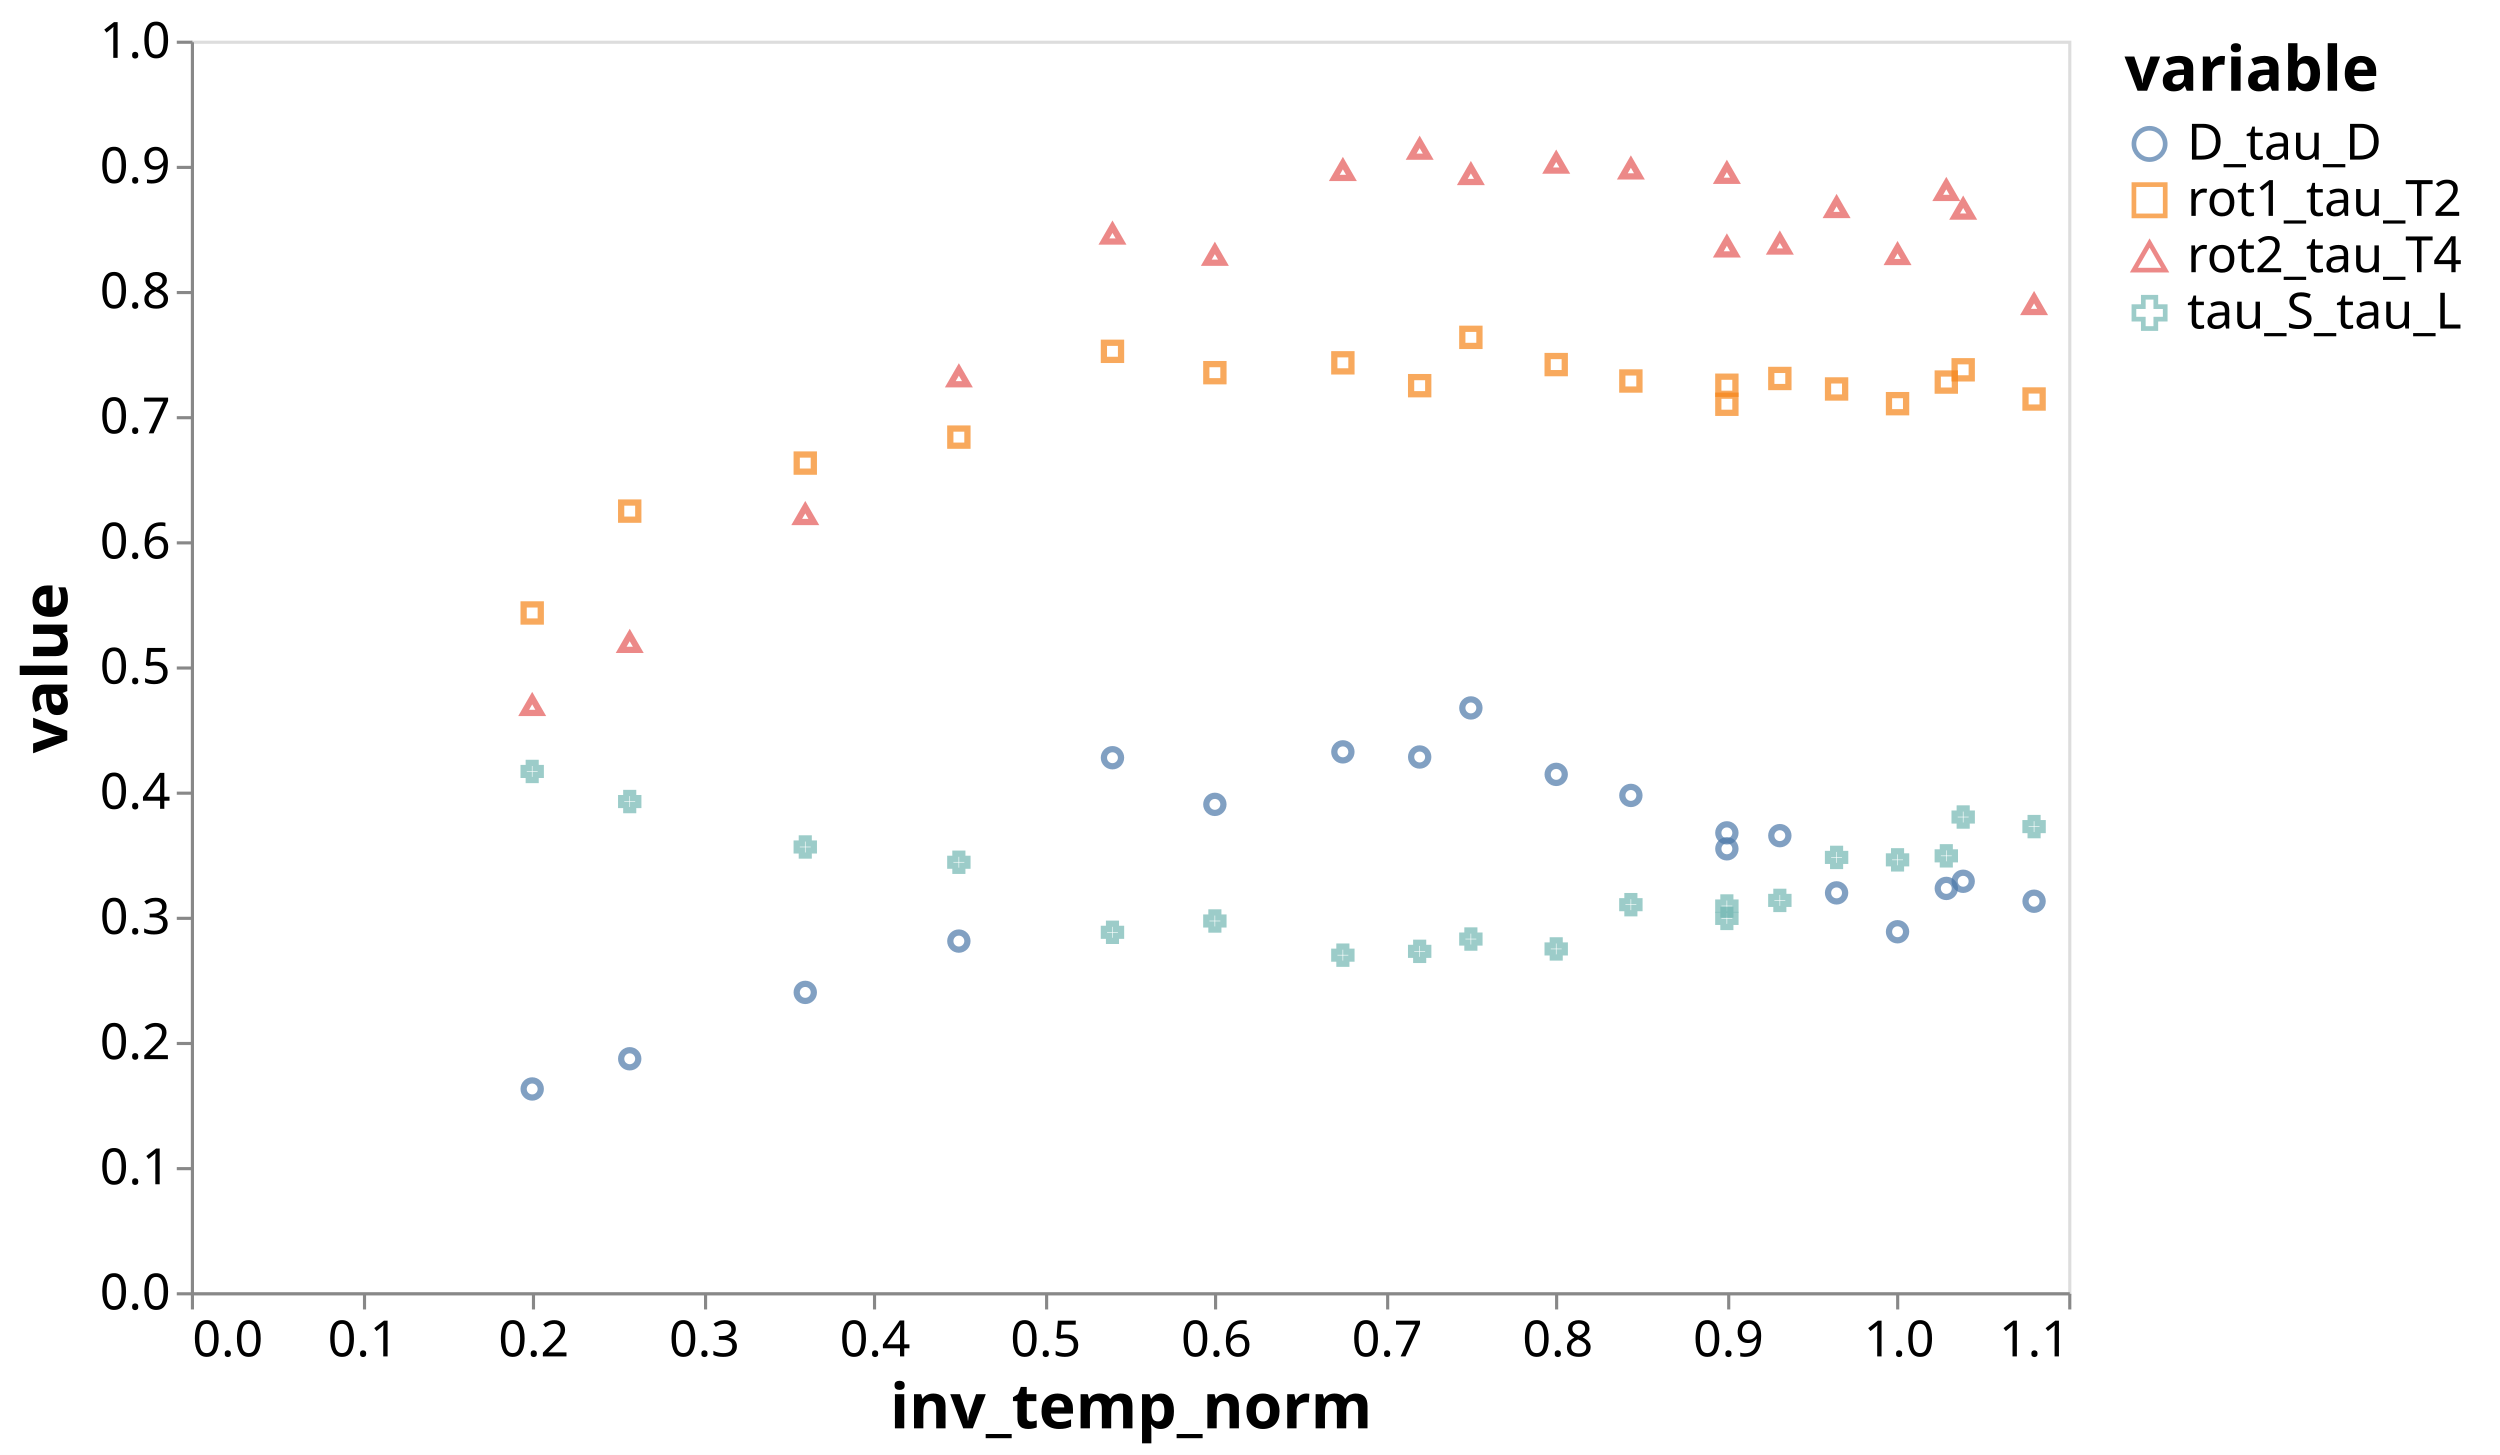
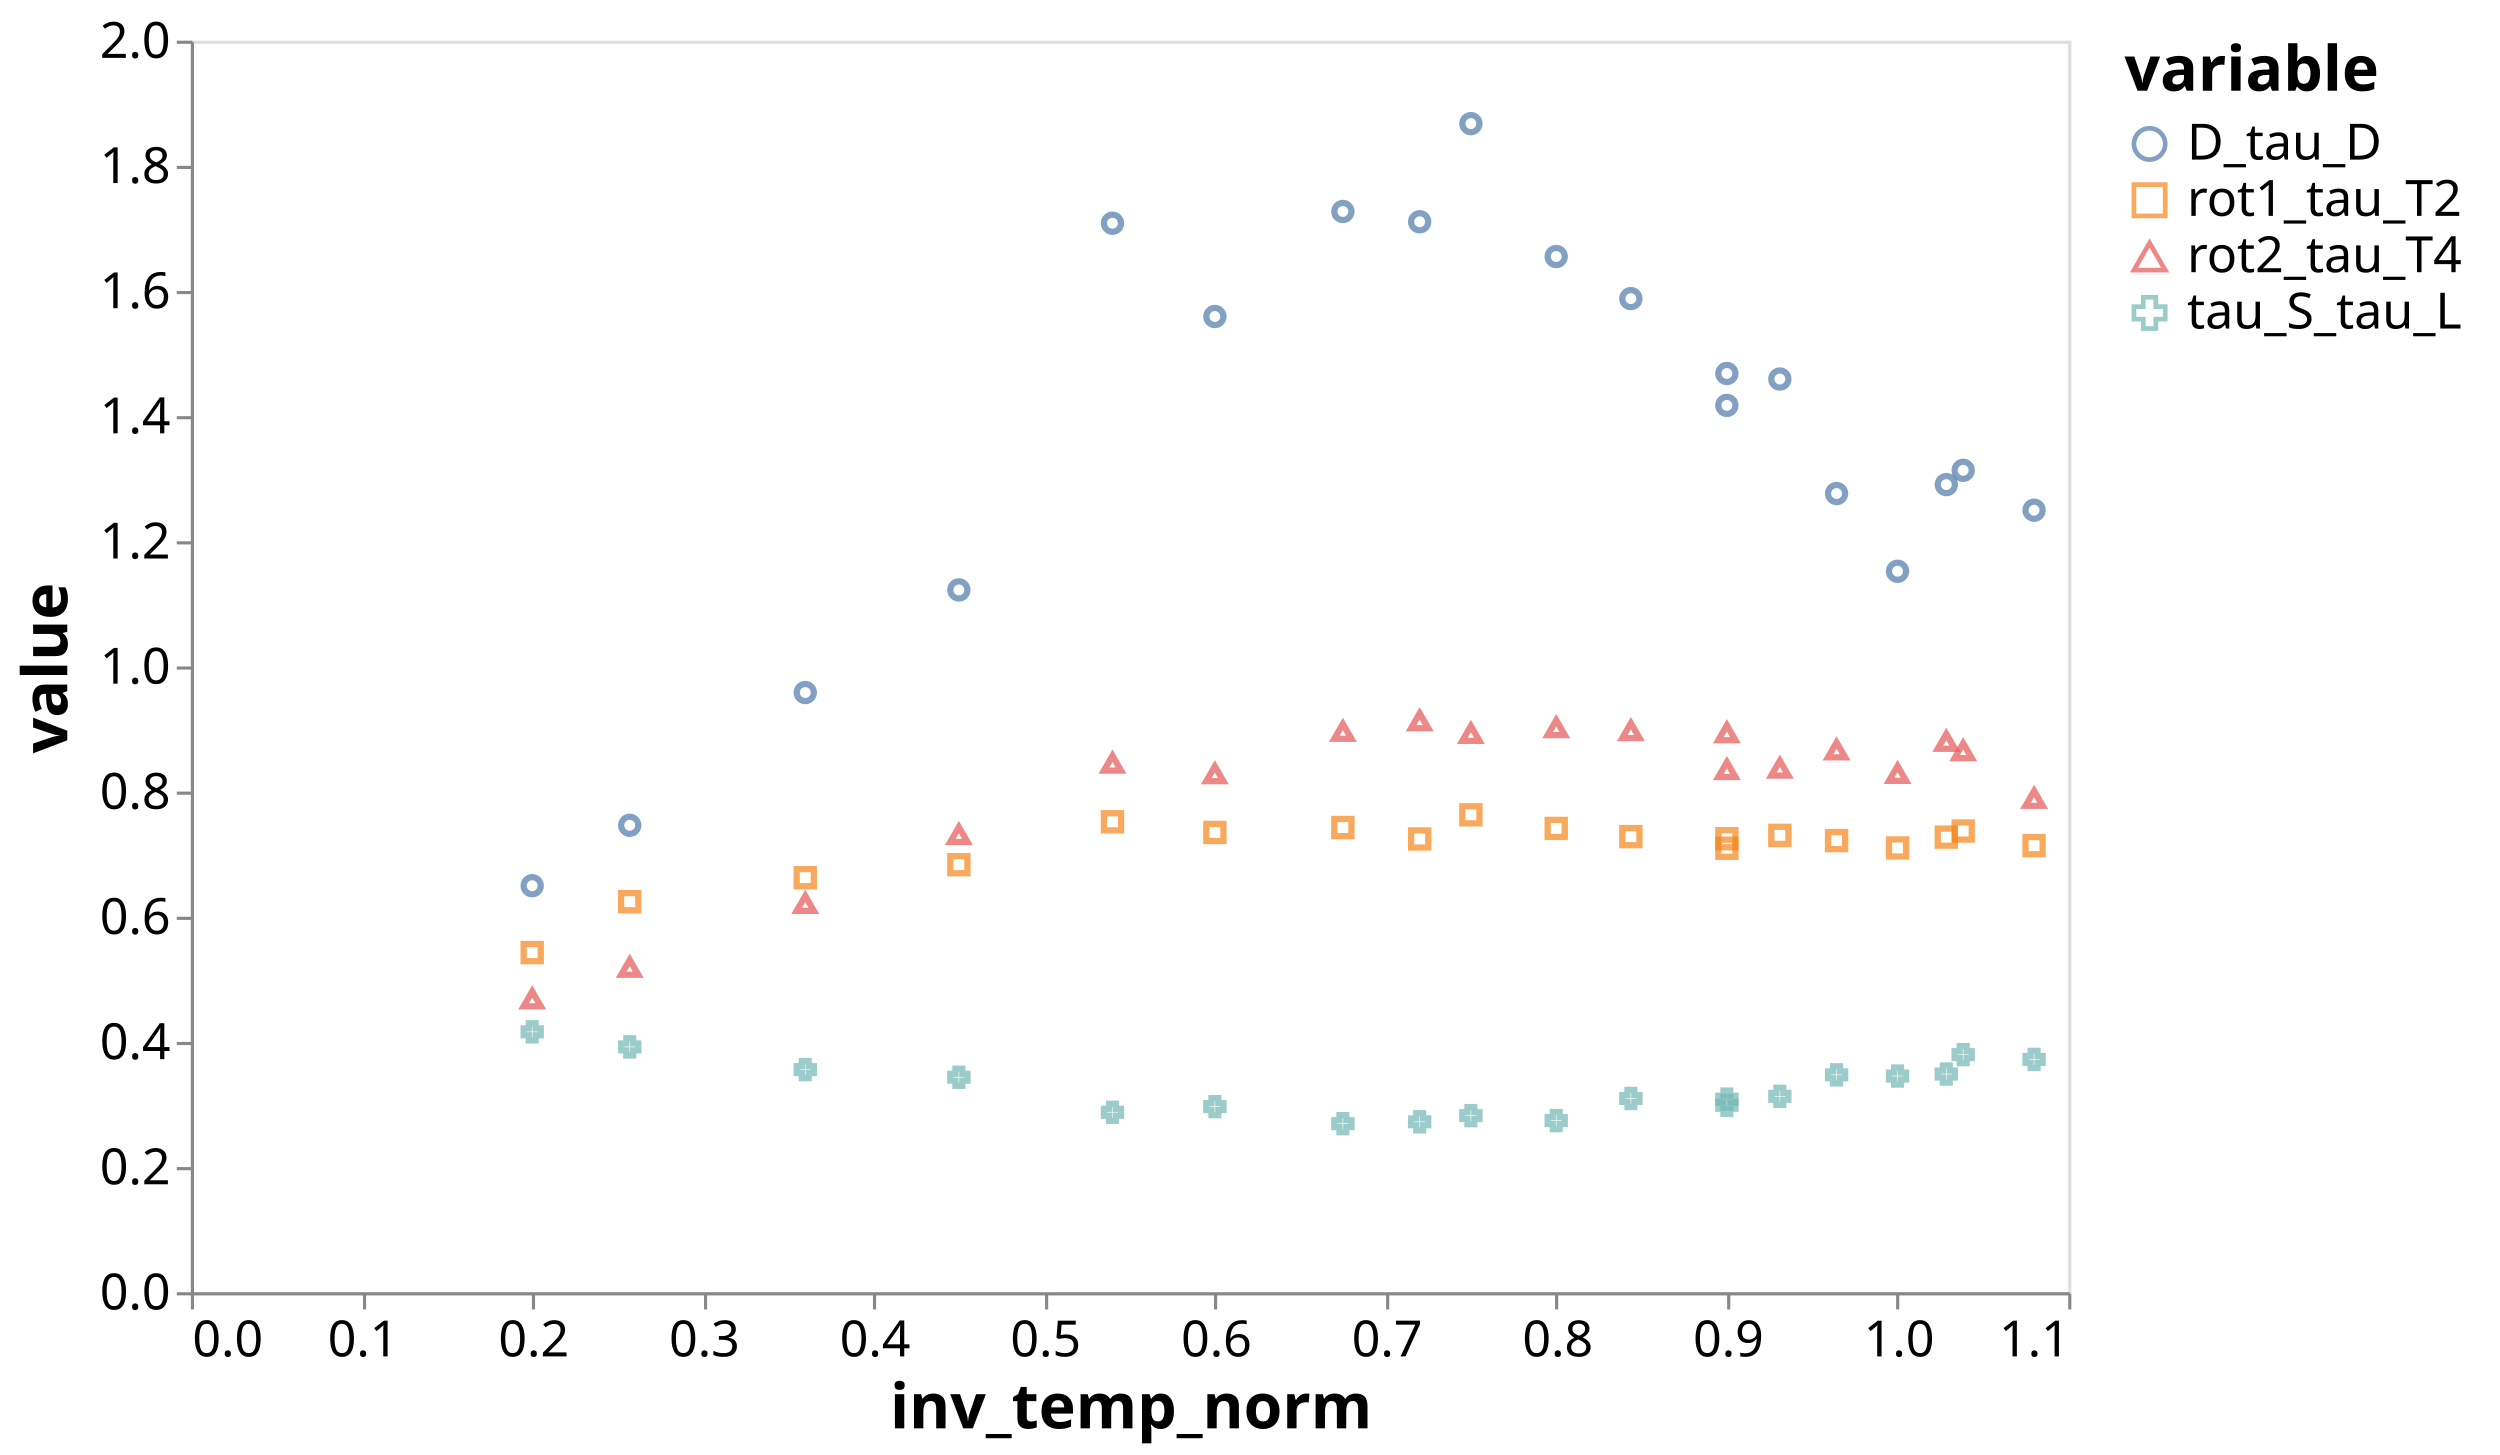
<svg xmlns="http://www.w3.org/2000/svg" class="marks" width="799" height="465" viewBox="0 0 799 465" version="1.1">
  <rect width="799" height="465" style="fill: white;" />
  <g transform="translate(61,13)">
    <g class="mark-group role-frame root">
      <g transform="translate(0,0)">
        <path class="background" d="M0.5,0.5h600v400h-600Z" style="fill: none; stroke: #ddd;" />
        <g>
          <g class="mark-symbol role-mark marks">
-             <path transform="translate(109.0909,335.0374)" d="M2.739,0A2.739,2.739,0,1,1,-2.739,0A2.739,2.739,0,1,1,2.739,0" style="fill: none; stroke: #4c78a8; stroke-width: 2; opacity: 0.7;" />
-             <path transform="translate(140.2597,325.3839)" d="M2.739,0A2.739,2.739,0,1,1,-2.739,0A2.739,2.739,0,1,1,2.739,0" style="fill: none; stroke: #4c78a8; stroke-width: 2; opacity: 0.7;" />
-             <path transform="translate(196.3636,304.1681)" d="M2.739,0A2.739,2.739,0,1,1,-2.739,0A2.739,2.739,0,1,1,2.739,0" style="fill: none; stroke: #4c78a8; stroke-width: 2; opacity: 0.7;" />
-             <path transform="translate(245.4545,287.7709)" d="M2.739,0A2.739,2.739,0,1,1,-2.739,0A2.739,2.739,0,1,1,2.739,0" style="fill: none; stroke: #4c78a8; stroke-width: 2; opacity: 0.7;" />
-             <path transform="translate(327.2727,244.0752)" d="M2.739,0A2.739,2.739,0,1,1,-2.739,0A2.739,2.739,0,1,1,2.739,0" style="fill: none; stroke: #4c78a8; stroke-width: 2; opacity: 0.7;" />
-             <path transform="translate(392.7273,228.9374)" d="M2.739,0A2.739,2.739,0,1,1,-2.739,0A2.739,2.739,0,1,1,2.739,0" style="fill: none; stroke: #4c78a8; stroke-width: 2; opacity: 0.7;" />
-             <path transform="translate(436.3636,234.4925)" d="M2.739,0A2.739,2.739,0,1,1,-2.739,0A2.739,2.739,0,1,1,2.739,0" style="fill: none; stroke: #4c78a8; stroke-width: 2; opacity: 0.7;" />
-             <path transform="translate(490.9091,258.2805)" d="M2.739,0A2.739,2.739,0,1,1,-2.739,0A2.739,2.739,0,1,1,2.739,0" style="fill: none; stroke: #4c78a8; stroke-width: 2; opacity: 0.7;" />
-             <path transform="translate(561.039,270.9394)" d="M2.739,0A2.739,2.739,0,1,1,-2.739,0A2.739,2.739,0,1,1,2.739,0" style="fill: none; stroke: #4c78a8; stroke-width: 2; opacity: 0.7;" />
-             <path transform="translate(294.5455,229.1688)" d="M2.739,0A2.739,2.739,0,1,1,-2.739,0A2.739,2.739,0,1,1,2.739,0" style="fill: none; stroke: #4c78a8; stroke-width: 2; opacity: 0.7;" />
-             <path transform="translate(368.1818,227.2951)" d="M2.739,0A2.739,2.739,0,1,1,-2.739,0A2.739,2.739,0,1,1,2.739,0" style="fill: none; stroke: #4c78a8; stroke-width: 2; opacity: 0.7;" />
-             <path transform="translate(409.0909,213.2563)" d="M2.739,0A2.739,2.739,0,1,1,-2.739,0A2.739,2.739,0,1,1,2.739,0" style="fill: none; stroke: #4c78a8; stroke-width: 2; opacity: 0.7;" />
-             <path transform="translate(460.2273,241.218)" d="M2.739,0A2.739,2.739,0,1,1,-2.739,0A2.739,2.739,0,1,1,2.739,0" style="fill: none; stroke: #4c78a8; stroke-width: 2; opacity: 0.7;" />
-             <path transform="translate(490.9091,253.1849)" d="M2.739,0A2.739,2.739,0,1,1,-2.739,0A2.739,2.739,0,1,1,2.739,0" style="fill: none; stroke: #4c78a8; stroke-width: 2; opacity: 0.7;" />
-             <path transform="translate(507.837,254.0725)" d="M2.739,0A2.739,2.739,0,1,1,-2.739,0A2.739,2.739,0,1,1,2.739,0" style="fill: none; stroke: #4c78a8; stroke-width: 2; opacity: 0.7;" />
-             <path transform="translate(525.974,272.3651)" d="M2.739,0A2.739,2.739,0,1,1,-2.739,0A2.739,2.739,0,1,1,2.739,0" style="fill: none; stroke: #4c78a8; stroke-width: 2; opacity: 0.7;" />
-             <path transform="translate(545.4545,284.7882)" d="M2.739,0A2.739,2.739,0,1,1,-2.739,0A2.739,2.739,0,1,1,2.739,0" style="fill: none; stroke: #4c78a8; stroke-width: 2; opacity: 0.7;" />
-             <path transform="translate(566.4336,268.657)" d="M2.739,0A2.739,2.739,0,1,1,-2.739,0A2.739,2.739,0,1,1,2.739,0" style="fill: none; stroke: #4c78a8; stroke-width: 2; opacity: 0.7;" />
-             <path transform="translate(589.0909,275.0337)" d="M2.739,0A2.739,2.739,0,1,1,-2.739,0A2.739,2.739,0,1,1,2.739,0" style="fill: none; stroke: #4c78a8; stroke-width: 2; opacity: 0.7;" />
-             <path transform="translate(109.0909,233.556)" d="M-2.739,-1.095L-2.739,1.095L-1.095,1.095L-1.095,2.739L1.095,2.739L1.095,1.095L2.739,1.095L2.739,-1.095L1.095,-1.095L1.095,-2.739L-1.095,-2.739L-1.095,-1.095Z" style="fill: none; stroke: #72b7b2; stroke-width: 2; opacity: 0.7;" />
-             <path transform="translate(140.2597,243.1752)" d="M-2.739,-1.095L-2.739,1.095L-1.095,1.095L-1.095,2.739L1.095,2.739L1.095,1.095L2.739,1.095L2.739,-1.095L1.095,-1.095L1.095,-2.739L-1.095,-2.739L-1.095,-1.095Z" style="fill: none; stroke: #72b7b2; stroke-width: 2; opacity: 0.7;" />
-             <path transform="translate(196.3636,257.6952)" d="M-2.739,-1.095L-2.739,1.095L-1.095,1.095L-1.095,2.739L1.095,2.739L1.095,1.095L2.739,1.095L2.739,-1.095L1.095,-1.095L1.095,-2.739L-1.095,-2.739L-1.095,-1.095Z" style="fill: none; stroke: #72b7b2; stroke-width: 2; opacity: 0.7;" />
-             <path transform="translate(245.4545,262.5759)" d="M-2.739,-1.095L-2.739,1.095L-1.095,1.095L-1.095,2.739L1.095,2.739L1.095,1.095L2.739,1.095L2.739,-1.095L1.095,-1.095L1.095,-2.739L-1.095,-2.739L-1.095,-1.095Z" style="fill: none; stroke: #72b7b2; stroke-width: 2; opacity: 0.7;" />
-             <path transform="translate(327.2727,281.3485)" d="M-2.739,-1.095L-2.739,1.095L-1.095,1.095L-1.095,2.739L1.095,2.739L1.095,1.095L2.739,1.095L2.739,-1.095L1.095,-1.095L1.095,-2.739L-1.095,-2.739L-1.095,-1.095Z" style="fill: none; stroke: #72b7b2; stroke-width: 2; opacity: 0.7;" />
-             <path transform="translate(392.7273,291.05)" d="M-2.739,-1.095L-2.739,1.095L-1.095,1.095L-1.095,2.739L1.095,2.739L1.095,1.095L2.739,1.095L2.739,-1.095L1.095,-1.095L1.095,-2.739L-1.095,-2.739L-1.095,-1.095Z" style="fill: none; stroke: #72b7b2; stroke-width: 2; opacity: 0.7;" />
-             <path transform="translate(436.3636,290.2775)" d="M-2.739,-1.095L-2.739,1.095L-1.095,1.095L-1.095,2.739L1.095,2.739L1.095,1.095L2.739,1.095L2.739,-1.095L1.095,-1.095L1.095,-2.739L-1.095,-2.739L-1.095,-1.095Z" style="fill: none; stroke: #72b7b2; stroke-width: 2; opacity: 0.7;" />
-             <path transform="translate(490.9091,280.5253)" d="M-2.739,-1.095L-2.739,1.095L-1.095,1.095L-1.095,2.739L1.095,2.739L1.095,1.095L2.739,1.095L2.739,-1.095L1.095,-1.095L1.095,-2.739L-1.095,-2.739L-1.095,-1.095Z" style="fill: none; stroke: #72b7b2; stroke-width: 2; opacity: 0.7;" />
-             <path transform="translate(561.039,260.5271)" d="M-2.739,-1.095L-2.739,1.095L-1.095,1.095L-1.095,2.739L1.095,2.739L1.095,1.095L2.739,1.095L2.739,-1.095L1.095,-1.095L1.095,-2.739L-1.095,-2.739L-1.095,-1.095Z" style="fill: none; stroke: #72b7b2; stroke-width: 2; opacity: 0.7;" />
-             <path transform="translate(294.5455,284.9633)" d="M-2.739,-1.095L-2.739,1.095L-1.095,1.095L-1.095,2.739L1.095,2.739L1.095,1.095L2.739,1.095L2.739,-1.095L1.095,-1.095L1.095,-2.739L-1.095,-2.739L-1.095,-1.095Z" style="fill: none; stroke: #72b7b2; stroke-width: 2; opacity: 0.7;" />
-             <path transform="translate(368.1818,292.27)" d="M-2.739,-1.095L-2.739,1.095L-1.095,1.095L-1.095,2.739L1.095,2.739L1.095,1.095L2.739,1.095L2.739,-1.095L1.095,-1.095L1.095,-2.739L-1.095,-2.739L-1.095,-1.095Z" style="fill: none; stroke: #72b7b2; stroke-width: 2; opacity: 0.7;" />
-             <path transform="translate(409.0909,287.1208)" d="M-2.739,-1.095L-2.739,1.095L-1.095,1.095L-1.095,2.739L1.095,2.739L1.095,1.095L2.739,1.095L2.739,-1.095L1.095,-1.095L1.095,-2.739L-1.095,-2.739L-1.095,-1.095Z" style="fill: none; stroke: #72b7b2; stroke-width: 2; opacity: 0.7;" />
-             <path transform="translate(460.2273,276.1353)" d="M-2.739,-1.095L-2.739,1.095L-1.095,1.095L-1.095,2.739L1.095,2.739L1.095,1.095L2.739,1.095L2.739,-1.095L1.095,-1.095L1.095,-2.739L-1.095,-2.739L-1.095,-1.095Z" style="fill: none; stroke: #72b7b2; stroke-width: 2; opacity: 0.7;" />
-             <path transform="translate(490.9091,276.5548)" d="M-2.739,-1.095L-2.739,1.095L-1.095,1.095L-1.095,2.739L1.095,2.739L1.095,1.095L2.739,1.095L2.739,-1.095L1.095,-1.095L1.095,-2.739L-1.095,-2.739L-1.095,-1.095Z" style="fill: none; stroke: #72b7b2; stroke-width: 2; opacity: 0.7;" />
-             <path transform="translate(507.837,274.7677)" d="M-2.739,-1.095L-2.739,1.095L-1.095,1.095L-1.095,2.739L1.095,2.739L1.095,1.095L2.739,1.095L2.739,-1.095L1.095,-1.095L1.095,-2.739L-1.095,-2.739L-1.095,-1.095Z" style="fill: none; stroke: #72b7b2; stroke-width: 2; opacity: 0.7;" />
-             <path transform="translate(525.974,261.0267)" d="M-2.739,-1.095L-2.739,1.095L-1.095,1.095L-1.095,2.739L1.095,2.739L1.095,1.095L2.739,1.095L2.739,-1.095L1.095,-1.095L1.095,-2.739L-1.095,-2.739L-1.095,-1.095Z" style="fill: none; stroke: #72b7b2; stroke-width: 2; opacity: 0.7;" />
-             <path transform="translate(545.4545,261.8082)" d="M-2.739,-1.095L-2.739,1.095L-1.095,1.095L-1.095,2.739L1.095,2.739L1.095,1.095L2.739,1.095L2.739,-1.095L1.095,-1.095L1.095,-2.739L-1.095,-2.739L-1.095,-1.095Z" style="fill: none; stroke: #72b7b2; stroke-width: 2; opacity: 0.7;" />
-             <path transform="translate(566.4336,248.1213)" d="M-2.739,-1.095L-2.739,1.095L-1.095,1.095L-1.095,2.739L1.095,2.739L1.095,1.095L2.739,1.095L2.739,-1.095L1.095,-1.095L1.095,-2.739L-1.095,-2.739L-1.095,-1.095Z" style="fill: none; stroke: #72b7b2; stroke-width: 2; opacity: 0.7;" />
-             <path transform="translate(589.0909,251.1814)" d="M-2.739,-1.095L-2.739,1.095L-1.095,1.095L-1.095,2.739L1.095,2.739L1.095,1.095L2.739,1.095L2.739,-1.095L1.095,-1.095L1.095,-2.739L-1.095,-2.739L-1.095,-1.095Z" style="fill: none; stroke: #72b7b2; stroke-width: 2; opacity: 0.7;" />
-             <path transform="translate(109.0909,182.905)" d="M-2.739,-2.739h5.477v5.477h-5.477Z" style="fill: none; stroke: #f58518; stroke-width: 2; opacity: 0.7;" />
-             <path transform="translate(140.2597,150.3508)" d="M-2.739,-2.739h5.477v5.477h-5.477Z" style="fill: none; stroke: #f58518; stroke-width: 2; opacity: 0.7;" />
-             <path transform="translate(196.3636,135.0029)" d="M-2.739,-2.739h5.477v5.477h-5.477Z" style="fill: none; stroke: #f58518; stroke-width: 2; opacity: 0.7;" />
-             <path transform="translate(245.4545,126.7033)" d="M-2.739,-2.739h5.477v5.477h-5.477Z" style="fill: none; stroke: #f58518; stroke-width: 2; opacity: 0.7;" />
-             <path transform="translate(327.2727,106.1075)" d="M-2.739,-2.739h5.477v5.477h-5.477Z" style="fill: none; stroke: #f58518; stroke-width: 2; opacity: 0.7;" />
-             <path transform="translate(392.7273,110.2601)" d="M-2.739,-2.739h5.477v5.477h-5.477Z" style="fill: none; stroke: #f58518; stroke-width: 2; opacity: 0.7;" />
-             <path transform="translate(436.3636,103.5228)" d="M-2.739,-2.739h5.477v5.477h-5.477Z" style="fill: none; stroke: #f58518; stroke-width: 2; opacity: 0.7;" />
-             <path transform="translate(490.9091,116.1979)" d="M-2.739,-2.739h5.477v5.477h-5.477Z" style="fill: none; stroke: #f58518; stroke-width: 2; opacity: 0.7;" />
-             <path transform="translate(561.039,109.1077)" d="M-2.739,-2.739h5.477v5.477h-5.477Z" style="fill: none; stroke: #f58518; stroke-width: 2; opacity: 0.7;" />
-             <path transform="translate(294.5455,99.28361)" d="M-2.739,-2.739h5.477v5.477h-5.477Z" style="fill: none; stroke: #f58518; stroke-width: 2; opacity: 0.7;" />
-             <path transform="translate(368.1818,102.9616)" d="M-2.739,-2.739h5.477v5.477h-5.477Z" style="fill: none; stroke: #f58518; stroke-width: 2; opacity: 0.7;" />
-             <path transform="translate(409.0909,94.81868)" d="M-2.739,-2.739h5.477v5.477h-5.477Z" style="fill: none; stroke: #f58518; stroke-width: 2; opacity: 0.7;" />
-             <path transform="translate(460.2273,108.7693)" d="M-2.739,-2.739h5.477v5.477h-5.477Z" style="fill: none; stroke: #f58518; stroke-width: 2; opacity: 0.7;" />
-             <path transform="translate(490.9091,110.1212)" d="M-2.739,-2.739h5.477v5.477h-5.477Z" style="fill: none; stroke: #f58518; stroke-width: 2; opacity: 0.7;" />
-             <path transform="translate(507.837,107.961)" d="M-2.739,-2.739h5.477v5.477h-5.477Z" style="fill: none; stroke: #f58518; stroke-width: 2; opacity: 0.7;" />
-             <path transform="translate(525.974,111.3127)" d="M-2.739,-2.739h5.477v5.477h-5.477Z" style="fill: none; stroke: #f58518; stroke-width: 2; opacity: 0.7;" />
-             <path transform="translate(545.4545,116.0149)" d="M-2.739,-2.739h5.477v5.477h-5.477Z" style="fill: none; stroke: #f58518; stroke-width: 2; opacity: 0.7;" />
-             <path transform="translate(566.4336,105.1912)" d="M-2.739,-2.739h5.477v5.477h-5.477Z" style="fill: none; stroke: #f58518; stroke-width: 2; opacity: 0.7;" />
-             <path transform="translate(589.0909,114.5231)" d="M-2.739,-2.739h5.477v5.477h-5.477Z" style="fill: none; stroke: #f58518; stroke-width: 2; opacity: 0.7;" />
-             <path transform="translate(109.0909,212.4888)" d="M0,-2.372L-2.739,2.372L2.739,2.372Z" style="fill: none; stroke: #e45756; stroke-width: 2; opacity: 0.7;" />
-             <path transform="translate(140.2597,192.3226)" d="M0,-2.372L-2.739,2.372L2.739,2.372Z" style="fill: none; stroke: #e45756; stroke-width: 2; opacity: 0.7;" />
-             <path transform="translate(196.3636,151.4663)" d="M0,-2.372L-2.739,2.372L2.739,2.372Z" style="fill: none; stroke: #e45756; stroke-width: 2; opacity: 0.7;" />
-             <path transform="translate(245.4545,107.4453)" d="M0,-2.372L-2.739,2.372L2.739,2.372Z" style="fill: none; stroke: #e45756; stroke-width: 2; opacity: 0.7;" />
-             <path transform="translate(327.2727,68.59729)" d="M0,-2.372L-2.739,2.372L2.739,2.372Z" style="fill: none; stroke: #e45756; stroke-width: 2; opacity: 0.7;" />
-             <path transform="translate(392.7273,34.70991)" d="M0,-2.372L-2.739,2.372L2.739,2.372Z" style="fill: none; stroke: #e45756; stroke-width: 2; opacity: 0.7;" />
-             <path transform="translate(436.3636,39.14326)" d="M0,-2.372L-2.739,2.372L2.739,2.372Z" style="fill: none; stroke: #e45756; stroke-width: 2; opacity: 0.7;" />
-             <path transform="translate(490.9091,42.40622)" d="M0,-2.372L-2.739,2.372L2.739,2.372Z" style="fill: none; stroke: #e45756; stroke-width: 2; opacity: 0.7;" />
-             <path transform="translate(561.039,47.88776)" d="M0,-2.372L-2.739,2.372L2.739,2.372Z" style="fill: none; stroke: #e45756; stroke-width: 2; opacity: 0.7;" />
-             <path transform="translate(294.5455,61.8222)" d="M0,-2.372L-2.739,2.372L2.739,2.372Z" style="fill: none; stroke: #e45756; stroke-width: 2; opacity: 0.7;" />
-             <path transform="translate(368.1818,41.49885)" d="M0,-2.372L-2.739,2.372L2.739,2.372Z" style="fill: none; stroke: #e45756; stroke-width: 2; opacity: 0.7;" />
-             <path transform="translate(409.0909,42.80363)" d="M0,-2.372L-2.739,2.372L2.739,2.372Z" style="fill: none; stroke: #e45756; stroke-width: 2; opacity: 0.7;" />
-             <path transform="translate(460.2273,41.01208)" d="M0,-2.372L-2.739,2.372L2.739,2.372Z" style="fill: none; stroke: #e45756; stroke-width: 2; opacity: 0.7;" />
-             <path transform="translate(490.9091,65.93599)" d="M0,-2.372L-2.739,2.372L2.739,2.372Z" style="fill: none; stroke: #e45756; stroke-width: 2; opacity: 0.7;" />
-             <path transform="translate(507.837,65.01354)" d="M0,-2.372L-2.739,2.372L2.739,2.372Z" style="fill: none; stroke: #e45756; stroke-width: 2; opacity: 0.7;" />
-             <path transform="translate(525.974,53.33323)" d="M0,-2.372L-2.739,2.372L2.739,2.372Z" style="fill: none; stroke: #e45756; stroke-width: 2; opacity: 0.7;" />
-             <path transform="translate(545.4545,68.37486)" d="M0,-2.372L-2.739,2.372L2.739,2.372Z" style="fill: none; stroke: #e45756; stroke-width: 2; opacity: 0.7;" />
-             <path transform="translate(566.4336,53.84992)" d="M0,-2.372L-2.739,2.372L2.739,2.372Z" style="fill: none; stroke: #e45756; stroke-width: 2; opacity: 0.7;" />
-             <path transform="translate(589.0909,84.34667)" d="M0,-2.372L-2.739,2.372L2.739,2.372Z" style="fill: none; stroke: #e45756; stroke-width: 2; opacity: 0.7;" />
+             <path transform="translate(109.0909,270.0748)" d="M2.739,0A2.739,2.739,0,1,1,-2.739,0A2.739,2.739,0,1,1,2.739,0" style="fill: none; stroke: #4c78a8; stroke-width: 2; opacity: 0.7;" />
+             <path transform="translate(140.2597,250.7678)" d="M2.739,0A2.739,2.739,0,1,1,-2.739,0A2.739,2.739,0,1,1,2.739,0" style="fill: none; stroke: #4c78a8; stroke-width: 2; opacity: 0.7;" />
+             <path transform="translate(196.3636,208.3361)" d="M2.739,0A2.739,2.739,0,1,1,-2.739,0A2.739,2.739,0,1,1,2.739,0" style="fill: none; stroke: #4c78a8; stroke-width: 2; opacity: 0.7;" />
+             <path transform="translate(245.4545,175.5417)" d="M2.739,0A2.739,2.739,0,1,1,-2.739,0A2.739,2.739,0,1,1,2.739,0" style="fill: none; stroke: #4c78a8; stroke-width: 2; opacity: 0.7;" />
+             <path transform="translate(327.2727,88.15046)" d="M2.739,0A2.739,2.739,0,1,1,-2.739,0A2.739,2.739,0,1,1,2.739,0" style="fill: none; stroke: #4c78a8; stroke-width: 2; opacity: 0.7;" />
+             <path transform="translate(392.7273,57.87488)" d="M2.739,0A2.739,2.739,0,1,1,-2.739,0A2.739,2.739,0,1,1,2.739,0" style="fill: none; stroke: #4c78a8; stroke-width: 2; opacity: 0.7;" />
+             <path transform="translate(436.3636,68.98503)" d="M2.739,0A2.739,2.739,0,1,1,-2.739,0A2.739,2.739,0,1,1,2.739,0" style="fill: none; stroke: #4c78a8; stroke-width: 2; opacity: 0.7;" />
+             <path transform="translate(490.9091,116.561)" d="M2.739,0A2.739,2.739,0,1,1,-2.739,0A2.739,2.739,0,1,1,2.739,0" style="fill: none; stroke: #4c78a8; stroke-width: 2; opacity: 0.7;" />
+             <path transform="translate(561.039,141.8788)" d="M2.739,0A2.739,2.739,0,1,1,-2.739,0A2.739,2.739,0,1,1,2.739,0" style="fill: none; stroke: #4c78a8; stroke-width: 2; opacity: 0.7;" />
+             <path transform="translate(294.5455,58.33768)" d="M2.739,0A2.739,2.739,0,1,1,-2.739,0A2.739,2.739,0,1,1,2.739,0" style="fill: none; stroke: #4c78a8; stroke-width: 2; opacity: 0.7;" />
+             <path transform="translate(368.1818,54.59017)" d="M2.739,0A2.739,2.739,0,1,1,-2.739,0A2.739,2.739,0,1,1,2.739,0" style="fill: none; stroke: #4c78a8; stroke-width: 2; opacity: 0.7;" />
+             <path transform="translate(409.0909,26.5127)" d="M2.739,0A2.739,2.739,0,1,1,-2.739,0A2.739,2.739,0,1,1,2.739,0" style="fill: none; stroke: #4c78a8; stroke-width: 2; opacity: 0.7;" />
+             <path transform="translate(460.2273,82.43598)" d="M2.739,0A2.739,2.739,0,1,1,-2.739,0A2.739,2.739,0,1,1,2.739,0" style="fill: none; stroke: #4c78a8; stroke-width: 2; opacity: 0.7;" />
+             <path transform="translate(490.9091,106.3697)" d="M2.739,0A2.739,2.739,0,1,1,-2.739,0A2.739,2.739,0,1,1,2.739,0" style="fill: none; stroke: #4c78a8; stroke-width: 2; opacity: 0.7;" />
+             <path transform="translate(507.837,108.1449)" d="M2.739,0A2.739,2.739,0,1,1,-2.739,0A2.739,2.739,0,1,1,2.739,0" style="fill: none; stroke: #4c78a8; stroke-width: 2; opacity: 0.7;" />
+             <path transform="translate(525.974,144.7302)" d="M2.739,0A2.739,2.739,0,1,1,-2.739,0A2.739,2.739,0,1,1,2.739,0" style="fill: none; stroke: #4c78a8; stroke-width: 2; opacity: 0.7;" />
+             <path transform="translate(545.4545,169.5764)" d="M2.739,0A2.739,2.739,0,1,1,-2.739,0A2.739,2.739,0,1,1,2.739,0" style="fill: none; stroke: #4c78a8; stroke-width: 2; opacity: 0.7;" />
+             <path transform="translate(566.4336,137.314)" d="M2.739,0A2.739,2.739,0,1,1,-2.739,0A2.739,2.739,0,1,1,2.739,0" style="fill: none; stroke: #4c78a8; stroke-width: 2; opacity: 0.7;" />
+             <path transform="translate(589.0909,150.0673)" d="M2.739,0A2.739,2.739,0,1,1,-2.739,0A2.739,2.739,0,1,1,2.739,0" style="fill: none; stroke: #4c78a8; stroke-width: 2; opacity: 0.7;" />
+             <path transform="translate(109.0909,316.778)" d="M-2.739,-1.095L-2.739,1.095L-1.095,1.095L-1.095,2.739L1.095,2.739L1.095,1.095L2.739,1.095L2.739,-1.095L1.095,-1.095L1.095,-2.739L-1.095,-2.739L-1.095,-1.095Z" style="fill: none; stroke: #72b7b2; stroke-width: 2; opacity: 0.7;" />
+             <path transform="translate(140.2597,321.5876)" d="M-2.739,-1.095L-2.739,1.095L-1.095,1.095L-1.095,2.739L1.095,2.739L1.095,1.095L2.739,1.095L2.739,-1.095L1.095,-1.095L1.095,-2.739L-1.095,-2.739L-1.095,-1.095Z" style="fill: none; stroke: #72b7b2; stroke-width: 2; opacity: 0.7;" />
+             <path transform="translate(196.3636,328.8476)" d="M-2.739,-1.095L-2.739,1.095L-1.095,1.095L-1.095,2.739L1.095,2.739L1.095,1.095L2.739,1.095L2.739,-1.095L1.095,-1.095L1.095,-2.739L-1.095,-2.739L-1.095,-1.095Z" style="fill: none; stroke: #72b7b2; stroke-width: 2; opacity: 0.7;" />
+             <path transform="translate(245.4545,331.2879)" d="M-2.739,-1.095L-2.739,1.095L-1.095,1.095L-1.095,2.739L1.095,2.739L1.095,1.095L2.739,1.095L2.739,-1.095L1.095,-1.095L1.095,-2.739L-1.095,-2.739L-1.095,-1.095Z" style="fill: none; stroke: #72b7b2; stroke-width: 2; opacity: 0.7;" />
+             <path transform="translate(327.2727,340.6743)" d="M-2.739,-1.095L-2.739,1.095L-1.095,1.095L-1.095,2.739L1.095,2.739L1.095,1.095L2.739,1.095L2.739,-1.095L1.095,-1.095L1.095,-2.739L-1.095,-2.739L-1.095,-1.095Z" style="fill: none; stroke: #72b7b2; stroke-width: 2; opacity: 0.7;" />
+             <path transform="translate(392.7273,345.525)" d="M-2.739,-1.095L-2.739,1.095L-1.095,1.095L-1.095,2.739L1.095,2.739L1.095,1.095L2.739,1.095L2.739,-1.095L1.095,-1.095L1.095,-2.739L-1.095,-2.739L-1.095,-1.095Z" style="fill: none; stroke: #72b7b2; stroke-width: 2; opacity: 0.7;" />
+             <path transform="translate(436.3636,345.1387)" d="M-2.739,-1.095L-2.739,1.095L-1.095,1.095L-1.095,2.739L1.095,2.739L1.095,1.095L2.739,1.095L2.739,-1.095L1.095,-1.095L1.095,-2.739L-1.095,-2.739L-1.095,-1.095Z" style="fill: none; stroke: #72b7b2; stroke-width: 2; opacity: 0.7;" />
+             <path transform="translate(490.9091,340.2627)" d="M-2.739,-1.095L-2.739,1.095L-1.095,1.095L-1.095,2.739L1.095,2.739L1.095,1.095L2.739,1.095L2.739,-1.095L1.095,-1.095L1.095,-2.739L-1.095,-2.739L-1.095,-1.095Z" style="fill: none; stroke: #72b7b2; stroke-width: 2; opacity: 0.7;" />
+             <path transform="translate(561.039,330.2635)" d="M-2.739,-1.095L-2.739,1.095L-1.095,1.095L-1.095,2.739L1.095,2.739L1.095,1.095L2.739,1.095L2.739,-1.095L1.095,-1.095L1.095,-2.739L-1.095,-2.739L-1.095,-1.095Z" style="fill: none; stroke: #72b7b2; stroke-width: 2; opacity: 0.7;" />
+             <path transform="translate(294.5455,342.4816)" d="M-2.739,-1.095L-2.739,1.095L-1.095,1.095L-1.095,2.739L1.095,2.739L1.095,1.095L2.739,1.095L2.739,-1.095L1.095,-1.095L1.095,-2.739L-1.095,-2.739L-1.095,-1.095Z" style="fill: none; stroke: #72b7b2; stroke-width: 2; opacity: 0.7;" />
+             <path transform="translate(368.1818,346.135)" d="M-2.739,-1.095L-2.739,1.095L-1.095,1.095L-1.095,2.739L1.095,2.739L1.095,1.095L2.739,1.095L2.739,-1.095L1.095,-1.095L1.095,-2.739L-1.095,-2.739L-1.095,-1.095Z" style="fill: none; stroke: #72b7b2; stroke-width: 2; opacity: 0.7;" />
+             <path transform="translate(409.0909,343.5604)" d="M-2.739,-1.095L-2.739,1.095L-1.095,1.095L-1.095,2.739L1.095,2.739L1.095,1.095L2.739,1.095L2.739,-1.095L1.095,-1.095L1.095,-2.739L-1.095,-2.739L-1.095,-1.095Z" style="fill: none; stroke: #72b7b2; stroke-width: 2; opacity: 0.7;" />
+             <path transform="translate(460.2273,338.0677)" d="M-2.739,-1.095L-2.739,1.095L-1.095,1.095L-1.095,2.739L1.095,2.739L1.095,1.095L2.739,1.095L2.739,-1.095L1.095,-1.095L1.095,-2.739L-1.095,-2.739L-1.095,-1.095Z" style="fill: none; stroke: #72b7b2; stroke-width: 2; opacity: 0.7;" />
+             <path transform="translate(490.9091,338.2774)" d="M-2.739,-1.095L-2.739,1.095L-1.095,1.095L-1.095,2.739L1.095,2.739L1.095,1.095L2.739,1.095L2.739,-1.095L1.095,-1.095L1.095,-2.739L-1.095,-2.739L-1.095,-1.095Z" style="fill: none; stroke: #72b7b2; stroke-width: 2; opacity: 0.7;" />
+             <path transform="translate(507.837,337.3839)" d="M-2.739,-1.095L-2.739,1.095L-1.095,1.095L-1.095,2.739L1.095,2.739L1.095,1.095L2.739,1.095L2.739,-1.095L1.095,-1.095L1.095,-2.739L-1.095,-2.739L-1.095,-1.095Z" style="fill: none; stroke: #72b7b2; stroke-width: 2; opacity: 0.7;" />
+             <path transform="translate(525.974,330.5134)" d="M-2.739,-1.095L-2.739,1.095L-1.095,1.095L-1.095,2.739L1.095,2.739L1.095,1.095L2.739,1.095L2.739,-1.095L1.095,-1.095L1.095,-2.739L-1.095,-2.739L-1.095,-1.095Z" style="fill: none; stroke: #72b7b2; stroke-width: 2; opacity: 0.7;" />
+             <path transform="translate(545.4545,330.9041)" d="M-2.739,-1.095L-2.739,1.095L-1.095,1.095L-1.095,2.739L1.095,2.739L1.095,1.095L2.739,1.095L2.739,-1.095L1.095,-1.095L1.095,-2.739L-1.095,-2.739L-1.095,-1.095Z" style="fill: none; stroke: #72b7b2; stroke-width: 2; opacity: 0.7;" />
+             <path transform="translate(566.4336,324.0606)" d="M-2.739,-1.095L-2.739,1.095L-1.095,1.095L-1.095,2.739L1.095,2.739L1.095,1.095L2.739,1.095L2.739,-1.095L1.095,-1.095L1.095,-2.739L-1.095,-2.739L-1.095,-1.095Z" style="fill: none; stroke: #72b7b2; stroke-width: 2; opacity: 0.7;" />
+             <path transform="translate(589.0909,325.5907)" d="M-2.739,-1.095L-2.739,1.095L-1.095,1.095L-1.095,2.739L1.095,2.739L1.095,1.095L2.739,1.095L2.739,-1.095L1.095,-1.095L1.095,-2.739L-1.095,-2.739L-1.095,-1.095Z" style="fill: none; stroke: #72b7b2; stroke-width: 2; opacity: 0.7;" />
+             <path transform="translate(109.0909,291.4525)" d="M-2.739,-2.739h5.477v5.477h-5.477Z" style="fill: none; stroke: #f58518; stroke-width: 2; opacity: 0.7;" />
+             <path transform="translate(140.2597,275.1754)" d="M-2.739,-2.739h5.477v5.477h-5.477Z" style="fill: none; stroke: #f58518; stroke-width: 2; opacity: 0.7;" />
+             <path transform="translate(196.3636,267.5014)" d="M-2.739,-2.739h5.477v5.477h-5.477Z" style="fill: none; stroke: #f58518; stroke-width: 2; opacity: 0.7;" />
+             <path transform="translate(245.4545,263.3516)" d="M-2.739,-2.739h5.477v5.477h-5.477Z" style="fill: none; stroke: #f58518; stroke-width: 2; opacity: 0.7;" />
+             <path transform="translate(327.2727,253.0537)" d="M-2.739,-2.739h5.477v5.477h-5.477Z" style="fill: none; stroke: #f58518; stroke-width: 2; opacity: 0.7;" />
+             <path transform="translate(392.7273,255.1301)" d="M-2.739,-2.739h5.477v5.477h-5.477Z" style="fill: none; stroke: #f58518; stroke-width: 2; opacity: 0.7;" />
+             <path transform="translate(436.3636,251.7614)" d="M-2.739,-2.739h5.477v5.477h-5.477Z" style="fill: none; stroke: #f58518; stroke-width: 2; opacity: 0.7;" />
+             <path transform="translate(490.9091,258.0989)" d="M-2.739,-2.739h5.477v5.477h-5.477Z" style="fill: none; stroke: #f58518; stroke-width: 2; opacity: 0.7;" />
+             <path transform="translate(561.039,254.5539)" d="M-2.739,-2.739h5.477v5.477h-5.477Z" style="fill: none; stroke: #f58518; stroke-width: 2; opacity: 0.7;" />
+             <path transform="translate(294.5455,249.6418)" d="M-2.739,-2.739h5.477v5.477h-5.477Z" style="fill: none; stroke: #f58518; stroke-width: 2; opacity: 0.7;" />
+             <path transform="translate(368.1818,251.4808)" d="M-2.739,-2.739h5.477v5.477h-5.477Z" style="fill: none; stroke: #f58518; stroke-width: 2; opacity: 0.7;" />
+             <path transform="translate(409.0909,247.4093)" d="M-2.739,-2.739h5.477v5.477h-5.477Z" style="fill: none; stroke: #f58518; stroke-width: 2; opacity: 0.7;" />
+             <path transform="translate(460.2273,254.3847)" d="M-2.739,-2.739h5.477v5.477h-5.477Z" style="fill: none; stroke: #f58518; stroke-width: 2; opacity: 0.7;" />
+             <path transform="translate(490.9091,255.0606)" d="M-2.739,-2.739h5.477v5.477h-5.477Z" style="fill: none; stroke: #f58518; stroke-width: 2; opacity: 0.7;" />
+             <path transform="translate(507.837,253.9805)" d="M-2.739,-2.739h5.477v5.477h-5.477Z" style="fill: none; stroke: #f58518; stroke-width: 2; opacity: 0.7;" />
+             <path transform="translate(525.974,255.6564)" d="M-2.739,-2.739h5.477v5.477h-5.477Z" style="fill: none; stroke: #f58518; stroke-width: 2; opacity: 0.7;" />
+             <path transform="translate(545.4545,258.0074)" d="M-2.739,-2.739h5.477v5.477h-5.477Z" style="fill: none; stroke: #f58518; stroke-width: 2; opacity: 0.7;" />
+             <path transform="translate(566.4336,252.5956)" d="M-2.739,-2.739h5.477v5.477h-5.477Z" style="fill: none; stroke: #f58518; stroke-width: 2; opacity: 0.7;" />
+             <path transform="translate(589.0909,257.2616)" d="M-2.739,-2.739h5.477v5.477h-5.477Z" style="fill: none; stroke: #f58518; stroke-width: 2; opacity: 0.7;" />
+             <path transform="translate(109.0909,306.2444)" d="M0,-2.372L-2.739,2.372L2.739,2.372Z" style="fill: none; stroke: #e45756; stroke-width: 2; opacity: 0.7;" />
+             <path transform="translate(140.2597,296.1613)" d="M0,-2.372L-2.739,2.372L2.739,2.372Z" style="fill: none; stroke: #e45756; stroke-width: 2; opacity: 0.7;" />
+             <path transform="translate(196.3636,275.7332)" d="M0,-2.372L-2.739,2.372L2.739,2.372Z" style="fill: none; stroke: #e45756; stroke-width: 2; opacity: 0.7;" />
+             <path transform="translate(245.4545,253.7227)" d="M0,-2.372L-2.739,2.372L2.739,2.372Z" style="fill: none; stroke: #e45756; stroke-width: 2; opacity: 0.7;" />
+             <path transform="translate(327.2727,234.2986)" d="M0,-2.372L-2.739,2.372L2.739,2.372Z" style="fill: none; stroke: #e45756; stroke-width: 2; opacity: 0.7;" />
+             <path transform="translate(392.7273,217.355)" d="M0,-2.372L-2.739,2.372L2.739,2.372Z" style="fill: none; stroke: #e45756; stroke-width: 2; opacity: 0.7;" />
+             <path transform="translate(436.3636,219.5716)" d="M0,-2.372L-2.739,2.372L2.739,2.372Z" style="fill: none; stroke: #e45756; stroke-width: 2; opacity: 0.7;" />
+             <path transform="translate(490.9091,221.2031)" d="M0,-2.372L-2.739,2.372L2.739,2.372Z" style="fill: none; stroke: #e45756; stroke-width: 2; opacity: 0.7;" />
+             <path transform="translate(561.039,223.9439)" d="M0,-2.372L-2.739,2.372L2.739,2.372Z" style="fill: none; stroke: #e45756; stroke-width: 2; opacity: 0.7;" />
+             <path transform="translate(294.5455,230.9111)" d="M0,-2.372L-2.739,2.372L2.739,2.372Z" style="fill: none; stroke: #e45756; stroke-width: 2; opacity: 0.7;" />
+             <path transform="translate(368.1818,220.7494)" d="M0,-2.372L-2.739,2.372L2.739,2.372Z" style="fill: none; stroke: #e45756; stroke-width: 2; opacity: 0.7;" />
+             <path transform="translate(409.0909,221.4018)" d="M0,-2.372L-2.739,2.372L2.739,2.372Z" style="fill: none; stroke: #e45756; stroke-width: 2; opacity: 0.7;" />
+             <path transform="translate(460.2273,220.506)" d="M0,-2.372L-2.739,2.372L2.739,2.372Z" style="fill: none; stroke: #e45756; stroke-width: 2; opacity: 0.7;" />
+             <path transform="translate(490.9091,232.968)" d="M0,-2.372L-2.739,2.372L2.739,2.372Z" style="fill: none; stroke: #e45756; stroke-width: 2; opacity: 0.7;" />
+             <path transform="translate(507.837,232.5068)" d="M0,-2.372L-2.739,2.372L2.739,2.372Z" style="fill: none; stroke: #e45756; stroke-width: 2; opacity: 0.7;" />
+             <path transform="translate(525.974,226.6666)" d="M0,-2.372L-2.739,2.372L2.739,2.372Z" style="fill: none; stroke: #e45756; stroke-width: 2; opacity: 0.7;" />
+             <path transform="translate(545.4545,234.1874)" d="M0,-2.372L-2.739,2.372L2.739,2.372Z" style="fill: none; stroke: #e45756; stroke-width: 2; opacity: 0.7;" />
+             <path transform="translate(566.4336,226.925)" d="M0,-2.372L-2.739,2.372L2.739,2.372Z" style="fill: none; stroke: #e45756; stroke-width: 2; opacity: 0.7;" />
+             <path transform="translate(589.0909,242.1733)" d="M0,-2.372L-2.739,2.372L2.739,2.372Z" style="fill: none; stroke: #e45756; stroke-width: 2; opacity: 0.7;" />
          </g>
          <g class="mark-group role-legend">
            <g transform="translate(618,0)">
              <path class="background" d="M0,0h115v95h-115Z" style="pointer-events: none; fill: none;" />
              <g>
                <g class="mark-group role-legend-entry">
                  <g transform="translate(0,25)">
                    <path class="background" d="M0,0h0v0h0Z" style="pointer-events: none; fill: none;" />
                    <g>
                      <g class="mark-group role-scope">
                        <g transform="translate(0,0)">
                          <path class="background" d="M0,0h115v16h-115Z" style="pointer-events: none; fill: none; opacity: 1;" />
                          <g>
                            <g class="mark-symbol role-legend-symbol" style="pointer-events: none;">
                              <path transform="translate(8,8)" d="M5,0A5,5,0,1,1,-5,0A5,5,0,1,1,5,0" style="fill: none; stroke: #4c78a8; stroke-width: 1.5; opacity: 0.7;" />
                            </g>
                            <g class="mark-text role-legend-label" style="pointer-events: none;">
                              <text text-anchor="start" transform="translate(20,13)" style="font-family: sans-serif; font-size: 16px; fill: #000; opacity: 1;">D_tau_D</text>
                            </g>
                          </g>
                        </g>
                        <g transform="translate(0,18)">
                          <path class="background" d="M0,0h115v16h-115Z" style="pointer-events: none; fill: none; opacity: 1;" />
                          <g>
                            <g class="mark-symbol role-legend-symbol" style="pointer-events: none;">
                              <path transform="translate(8,8)" d="M-5,-5h10v10h-10Z" style="fill: none; stroke: #f58518; stroke-width: 1.5; opacity: 0.7;" />
                            </g>
                            <g class="mark-text role-legend-label" style="pointer-events: none;">
                              <text text-anchor="start" transform="translate(20,13)" style="font-family: sans-serif; font-size: 16px; fill: #000; opacity: 1;">rot1_tau_T2</text>
                            </g>
                          </g>
                        </g>
                        <g transform="translate(0,36)">
                          <path class="background" d="M0,0h115v16h-115Z" style="pointer-events: none; fill: none; opacity: 1;" />
                          <g>
                            <g class="mark-symbol role-legend-symbol" style="pointer-events: none;">
                              <path transform="translate(8,8)" d="M0,-4.33L-5,4.33L5,4.33Z" style="fill: none; stroke: #e45756; stroke-width: 1.5; opacity: 0.7;" />
                            </g>
                            <g class="mark-text role-legend-label" style="pointer-events: none;">
                              <text text-anchor="start" transform="translate(20,13)" style="font-family: sans-serif; font-size: 16px; fill: #000; opacity: 1;">rot2_tau_T4</text>
                            </g>
                          </g>
                        </g>
                        <g transform="translate(0,54)">
                          <path class="background" d="M0,0h115v16h-115Z" style="pointer-events: none; fill: none; opacity: 1;" />
                          <g>
                            <g class="mark-symbol role-legend-symbol" style="pointer-events: none;">
                              <path transform="translate(8,8)" d="M-5,-2L-5,2L-2,2L-2,5L2,5L2,2L5,2L5,-2L2,-2L2,-5L-2,-5L-2,-2Z" style="fill: none; stroke: #72b7b2; stroke-width: 1.5; opacity: 0.7;" />
                            </g>
                            <g class="mark-text role-legend-label" style="pointer-events: none;">
                              <text text-anchor="start" transform="translate(20,13)" style="font-family: sans-serif; font-size: 16px; fill: #000; opacity: 1;">tau_S_tau_L</text>
                            </g>
                          </g>
                        </g>
                      </g>
                    </g>
                  </g>
                </g>
                <g class="mark-text role-legend-title" style="pointer-events: none;">
                  <text text-anchor="start" transform="translate(0,16)" style="font-family: sans-serif; font-size: 20px; font-weight: bold; fill: #000; opacity: 1;">variable</text>
                </g>
              </g>
            </g>
          </g>
          <g class="mark-group role-axis">
            <g transform="translate(0.5,400.5)">
              <path class="background" d="M0,0h0v0h0Z" style="pointer-events: none; fill: none;" />
              <g>
                <g class="mark-rule role-axis-tick" style="pointer-events: none;">
                  <line transform="translate(0,0)" x2="0" y2="5" style="fill: none; stroke: #888; stroke-width: 1; opacity: 1;" />
                  <line transform="translate(55,0)" x2="0" y2="5" style="fill: none; stroke: #888; stroke-width: 1; opacity: 1;" />
                  <line transform="translate(109,0)" x2="0" y2="5" style="fill: none; stroke: #888; stroke-width: 1; opacity: 1;" />
                  <line transform="translate(164,0)" x2="0" y2="5" style="fill: none; stroke: #888; stroke-width: 1; opacity: 1;" />
                  <line transform="translate(218,0)" x2="0" y2="5" style="fill: none; stroke: #888; stroke-width: 1; opacity: 1;" />
                  <line transform="translate(273,0)" x2="0" y2="5" style="fill: none; stroke: #888; stroke-width: 1; opacity: 1;" />
                  <line transform="translate(327,0)" x2="0" y2="5" style="fill: none; stroke: #888; stroke-width: 1; opacity: 1;" />
                  <line transform="translate(382,0)" x2="0" y2="5" style="fill: none; stroke: #888; stroke-width: 1; opacity: 1;" />
                  <line transform="translate(436,0)" x2="0" y2="5" style="fill: none; stroke: #888; stroke-width: 1; opacity: 1;" />
                  <line transform="translate(491,0)" x2="0" y2="5" style="fill: none; stroke: #888; stroke-width: 1; opacity: 1;" />
                  <line transform="translate(545,0)" x2="0" y2="5" style="fill: none; stroke: #888; stroke-width: 1; opacity: 1;" />
                  <line transform="translate(600,0)" x2="0" y2="5" style="fill: none; stroke: #888; stroke-width: 1; opacity: 1;" />
                </g>
                <g class="mark-text role-axis-label" style="pointer-events: none;">
                  <text text-anchor="start" transform="translate(0,20)" style="font-family: sans-serif; font-size: 16px; fill: #000; opacity: 1;">0.0</text>
                  <text text-anchor="middle" transform="translate(54.54545,20)" style="font-family: sans-serif; font-size: 16px; fill: #000; opacity: 1;">0.1</text>
                  <text text-anchor="middle" transform="translate(109.0909,20)" style="font-family: sans-serif; font-size: 16px; fill: #000; opacity: 1;">0.2</text>
                  <text text-anchor="middle" transform="translate(163.6364,20)" style="font-family: sans-serif; font-size: 16px; fill: #000; opacity: 1;">0.3</text>
                  <text text-anchor="middle" transform="translate(218.1818,20)" style="font-family: sans-serif; font-size: 16px; fill: #000; opacity: 1;">0.4</text>
                  <text text-anchor="middle" transform="translate(272.7273,20)" style="font-family: sans-serif; font-size: 16px; fill: #000; opacity: 1;">0.5</text>
                  <text text-anchor="middle" transform="translate(327.2727,20)" style="font-family: sans-serif; font-size: 16px; fill: #000; opacity: 1;">0.6</text>
                  <text text-anchor="middle" transform="translate(381.8182,20)" style="font-family: sans-serif; font-size: 16px; fill: #000; opacity: 1;">0.7</text>
                  <text text-anchor="middle" transform="translate(436.3636,20)" style="font-family: sans-serif; font-size: 16px; fill: #000; opacity: 1;">0.8</text>
                  <text text-anchor="middle" transform="translate(490.9091,20)" style="font-family: sans-serif; font-size: 16px; fill: #000; opacity: 1;">0.9</text>
                  <text text-anchor="middle" transform="translate(545.4545,20)" style="font-family: sans-serif; font-size: 16px; fill: #000; opacity: 1;">1.0</text>
                  <text text-anchor="end" transform="translate(600,20)" style="font-family: sans-serif; font-size: 16px; fill: #000; opacity: 1;">1.1</text>
                </g>
                <g class="mark-rule role-axis-domain" style="pointer-events: none;">
                  <line transform="translate(0,0)" x2="600" y2="0" style="fill: none; stroke: #888; stroke-width: 1; opacity: 1;" />
                </g>
                <g class="mark-text role-axis-title" style="pointer-events: none;">
                  <text text-anchor="middle" transform="translate(300,43)" style="font-family: sans-serif; font-size: 20px; font-weight: bold; fill: #000; opacity: 1;">inv_temp_norm</text>
                </g>
              </g>
            </g>
          </g>
          <g class="mark-group role-axis">
            <g transform="translate(0.5,0.5)">
              <path class="background" d="M0,0h0v0h0Z" style="pointer-events: none; fill: none;" />
              <g>
                <g class="mark-rule role-axis-tick" style="pointer-events: none;">
                  <line transform="translate(0,400)" x2="-5" y2="0" style="fill: none; stroke: #888; stroke-width: 1; opacity: 1;" />
                  <line transform="translate(0,360)" x2="-5" y2="0" style="fill: none; stroke: #888; stroke-width: 1; opacity: 1;" />
                  <line transform="translate(0,320)" x2="-5" y2="0" style="fill: none; stroke: #888; stroke-width: 1; opacity: 1;" />
                  <line transform="translate(0,280)" x2="-5" y2="0" style="fill: none; stroke: #888; stroke-width: 1; opacity: 1;" />
                  <line transform="translate(0,240)" x2="-5" y2="0" style="fill: none; stroke: #888; stroke-width: 1; opacity: 1;" />
                  <line transform="translate(0,200)" x2="-5" y2="0" style="fill: none; stroke: #888; stroke-width: 1; opacity: 1;" />
                  <line transform="translate(0,160)" x2="-5" y2="0" style="fill: none; stroke: #888; stroke-width: 1; opacity: 1;" />
                  <line transform="translate(0,120)" x2="-5" y2="0" style="fill: none; stroke: #888; stroke-width: 1; opacity: 1;" />
                  <line transform="translate(0,80)" x2="-5" y2="0" style="fill: none; stroke: #888; stroke-width: 1; opacity: 1;" />
                  <line transform="translate(0,40)" x2="-5" y2="0" style="fill: none; stroke: #888; stroke-width: 1; opacity: 1;" />
                  <line transform="translate(0,0)" x2="-5" y2="0" style="fill: none; stroke: #888; stroke-width: 1; opacity: 1;" />
                </g>
                <g class="mark-text role-axis-label" style="pointer-events: none;">
                  <text text-anchor="end" transform="translate(-7,405)" style="font-family: sans-serif; font-size: 16px; fill: #000; opacity: 1;">0.0</text>
-                   <text text-anchor="end" transform="translate(-7,365)" style="font-family: sans-serif; font-size: 16px; fill: #000; opacity: 1;">0.1</text>
-                   <text text-anchor="end" transform="translate(-7,325)" style="font-family: sans-serif; font-size: 16px; fill: #000; opacity: 1;">0.2</text>
-                   <text text-anchor="end" transform="translate(-7,285)" style="font-family: sans-serif; font-size: 16px; fill: #000; opacity: 1;">0.3</text>
-                   <text text-anchor="end" transform="translate(-7,245)" style="font-family: sans-serif; font-size: 16px; fill: #000; opacity: 1;">0.4</text>
-                   <text text-anchor="end" transform="translate(-7,205)" style="font-family: sans-serif; font-size: 16px; fill: #000; opacity: 1;">0.5</text>
-                   <text text-anchor="end" transform="translate(-7,165)" style="font-family: sans-serif; font-size: 16px; fill: #000; opacity: 1;">0.6</text>
-                   <text text-anchor="end" transform="translate(-7,125)" style="font-family: sans-serif; font-size: 16px; fill: #000; opacity: 1;">0.7</text>
-                   <text text-anchor="end" transform="translate(-7,85)" style="font-family: sans-serif; font-size: 16px; fill: #000; opacity: 1;">0.8</text>
-                   <text text-anchor="end" transform="translate(-7,45)" style="font-family: sans-serif; font-size: 16px; fill: #000; opacity: 1;">0.9</text>
-                   <text text-anchor="end" transform="translate(-7,5)" style="font-family: sans-serif; font-size: 16px; fill: #000; opacity: 1;">1.0</text>
+                   <text text-anchor="end" transform="translate(-7,365)" style="font-family: sans-serif; font-size: 16px; fill: #000; opacity: 1;">0.2</text>
+                   <text text-anchor="end" transform="translate(-7,325)" style="font-family: sans-serif; font-size: 16px; fill: #000; opacity: 1;">0.4</text>
+                   <text text-anchor="end" transform="translate(-7,285)" style="font-family: sans-serif; font-size: 16px; fill: #000; opacity: 1;">0.6</text>
+                   <text text-anchor="end" transform="translate(-7,245)" style="font-family: sans-serif; font-size: 16px; fill: #000; opacity: 1;">0.8</text>
+                   <text text-anchor="end" transform="translate(-7,205)" style="font-family: sans-serif; font-size: 16px; fill: #000; opacity: 1;">1.0</text>
+                   <text text-anchor="end" transform="translate(-7,165)" style="font-family: sans-serif; font-size: 16px; fill: #000; opacity: 1;">1.2</text>
+                   <text text-anchor="end" transform="translate(-7,125)" style="font-family: sans-serif; font-size: 16px; fill: #000; opacity: 1;">1.4</text>
+                   <text text-anchor="end" transform="translate(-7,85)" style="font-family: sans-serif; font-size: 16px; fill: #000; opacity: 1;">1.6</text>
+                   <text text-anchor="end" transform="translate(-7,45)" style="font-family: sans-serif; font-size: 16px; fill: #000; opacity: 1;">1.8</text>
+                   <text text-anchor="end" transform="translate(-7,5)" style="font-family: sans-serif; font-size: 16px; fill: #000; opacity: 1;">2.0</text>
                </g>
                <g class="mark-rule role-axis-domain" style="pointer-events: none;">
                  <line transform="translate(0,400)" x2="0" y2="-400" style="fill: none; stroke: #888; stroke-width: 1; opacity: 1;" />
                </g>
                <g class="mark-text role-axis-title" style="pointer-events: none;">
                  <text text-anchor="middle" transform="translate(-36,200) rotate(-90) translate(0,-4)" style="font-family: sans-serif; font-size: 20px; font-weight: bold; fill: #000; opacity: 1;">value</text>
                </g>
              </g>
            </g>
          </g>
        </g>
      </g>
    </g>
  </g>
</svg>
